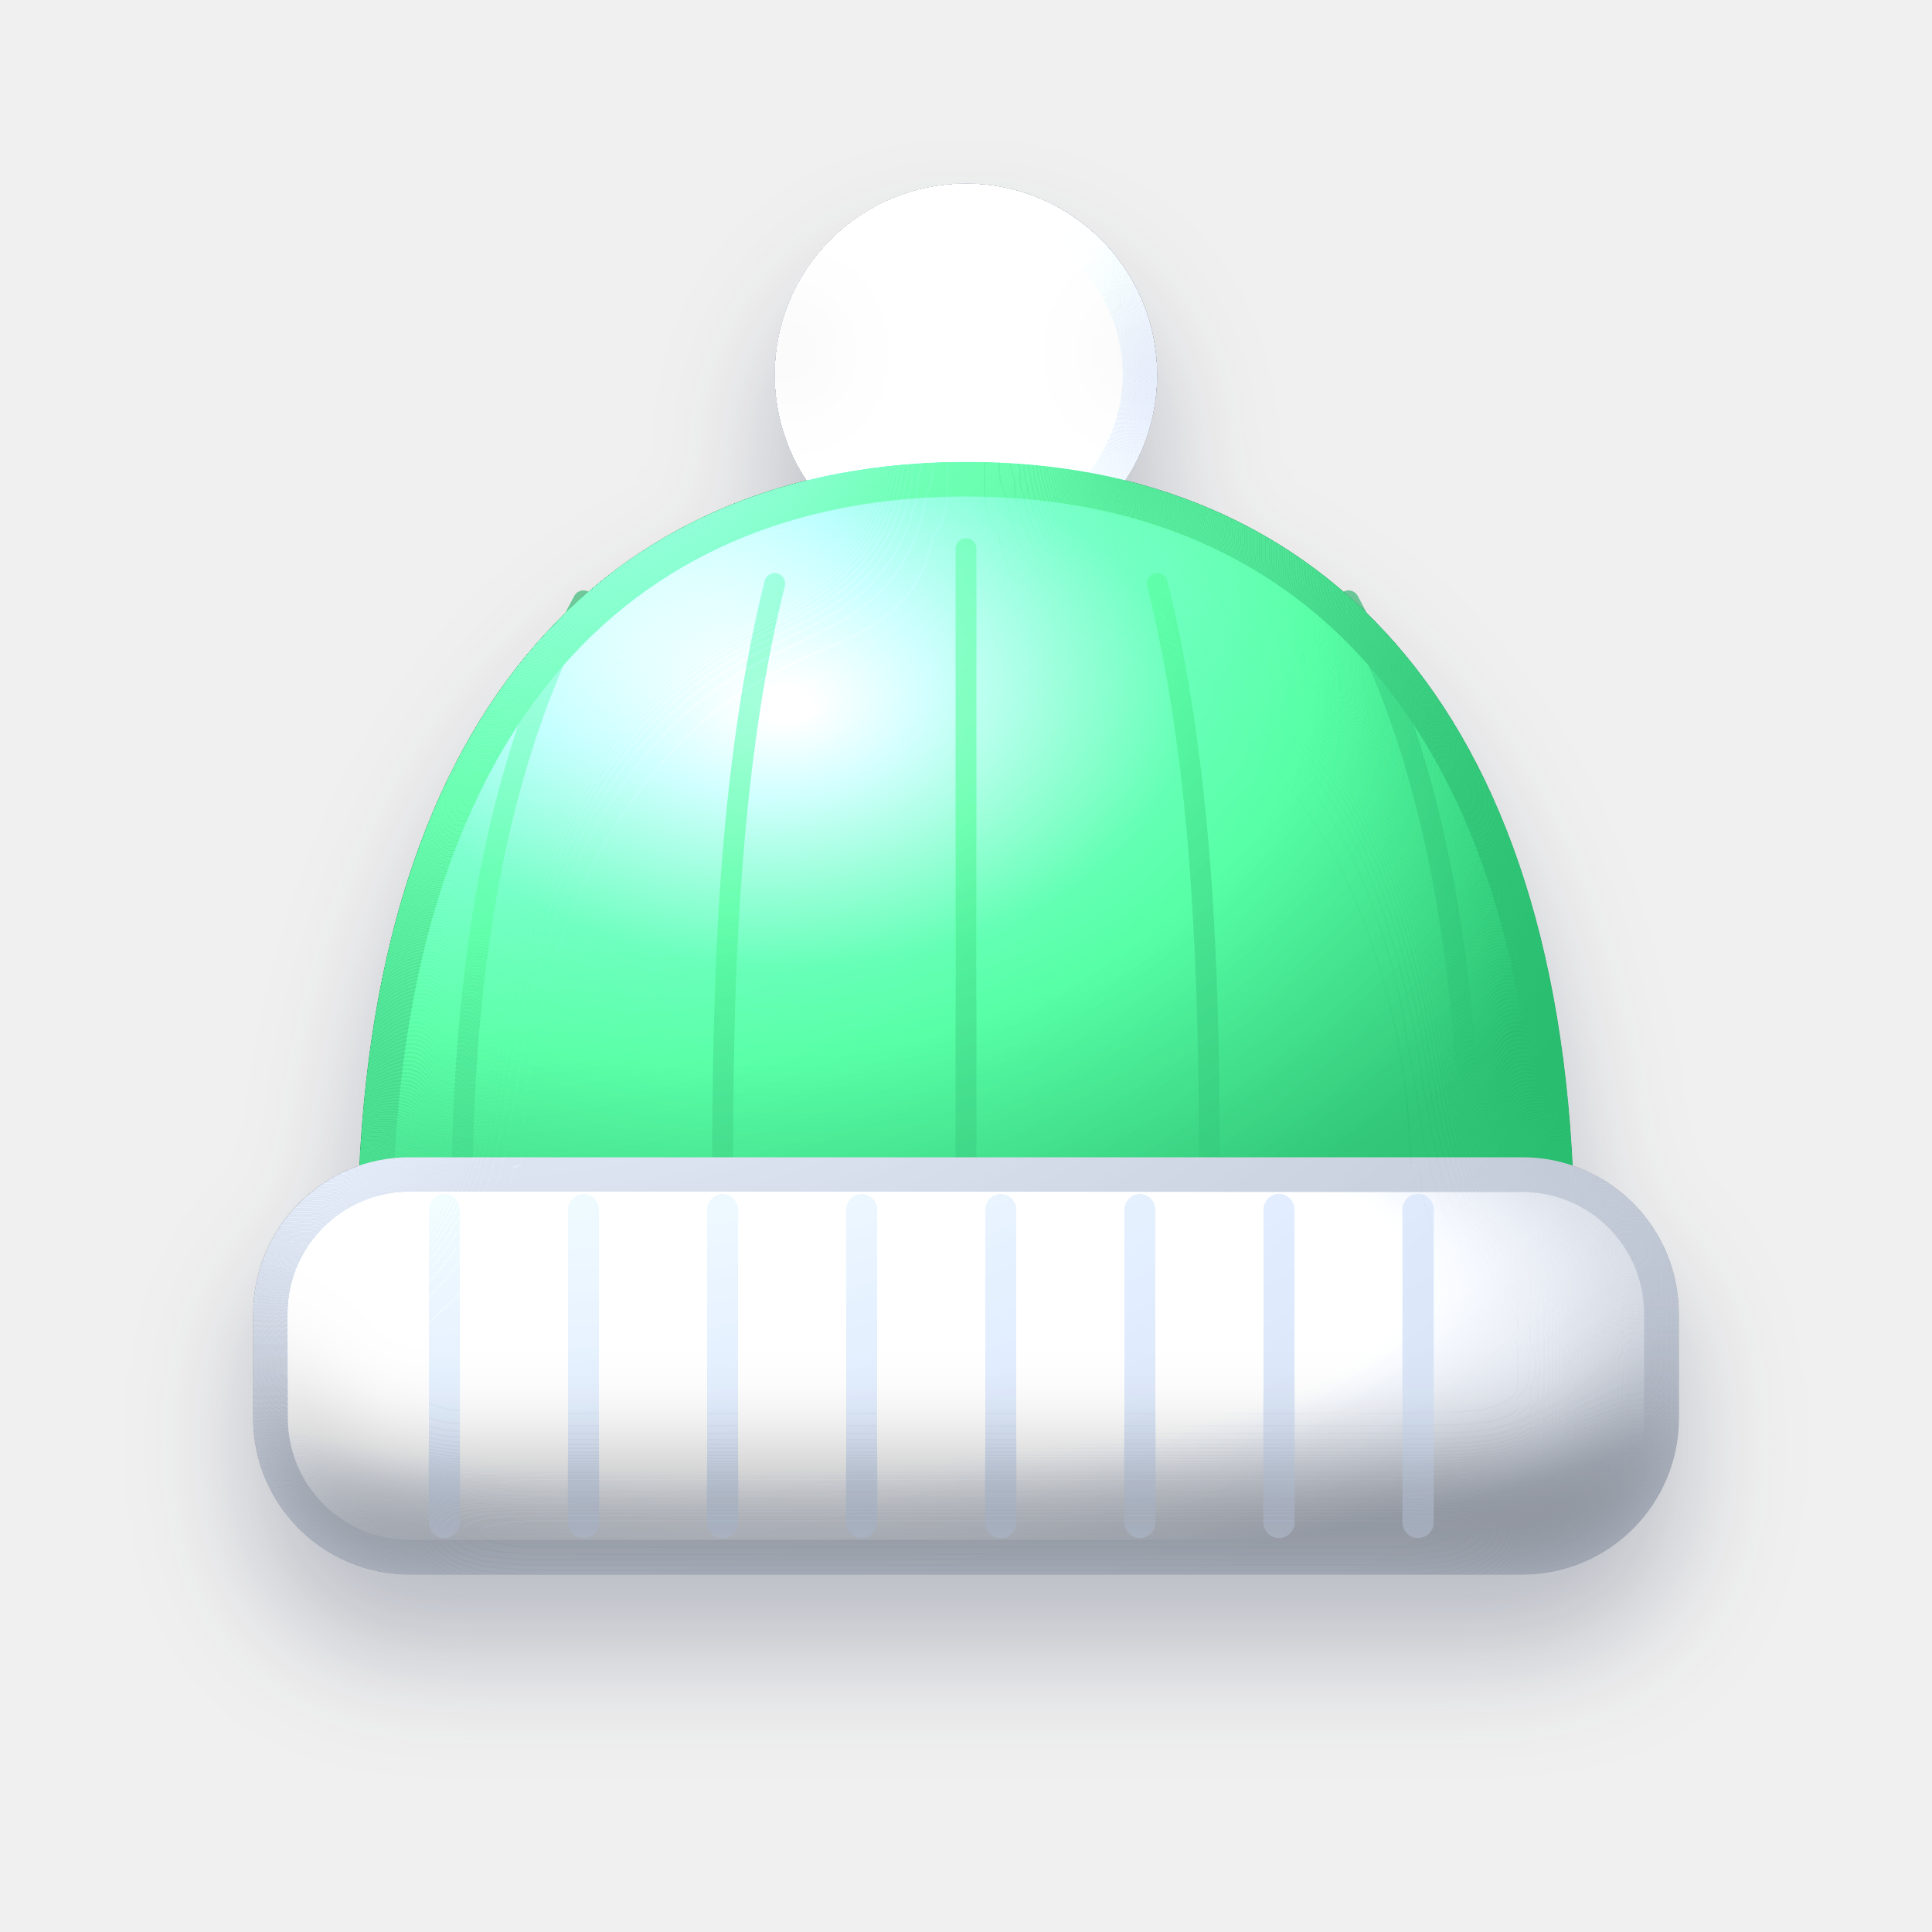
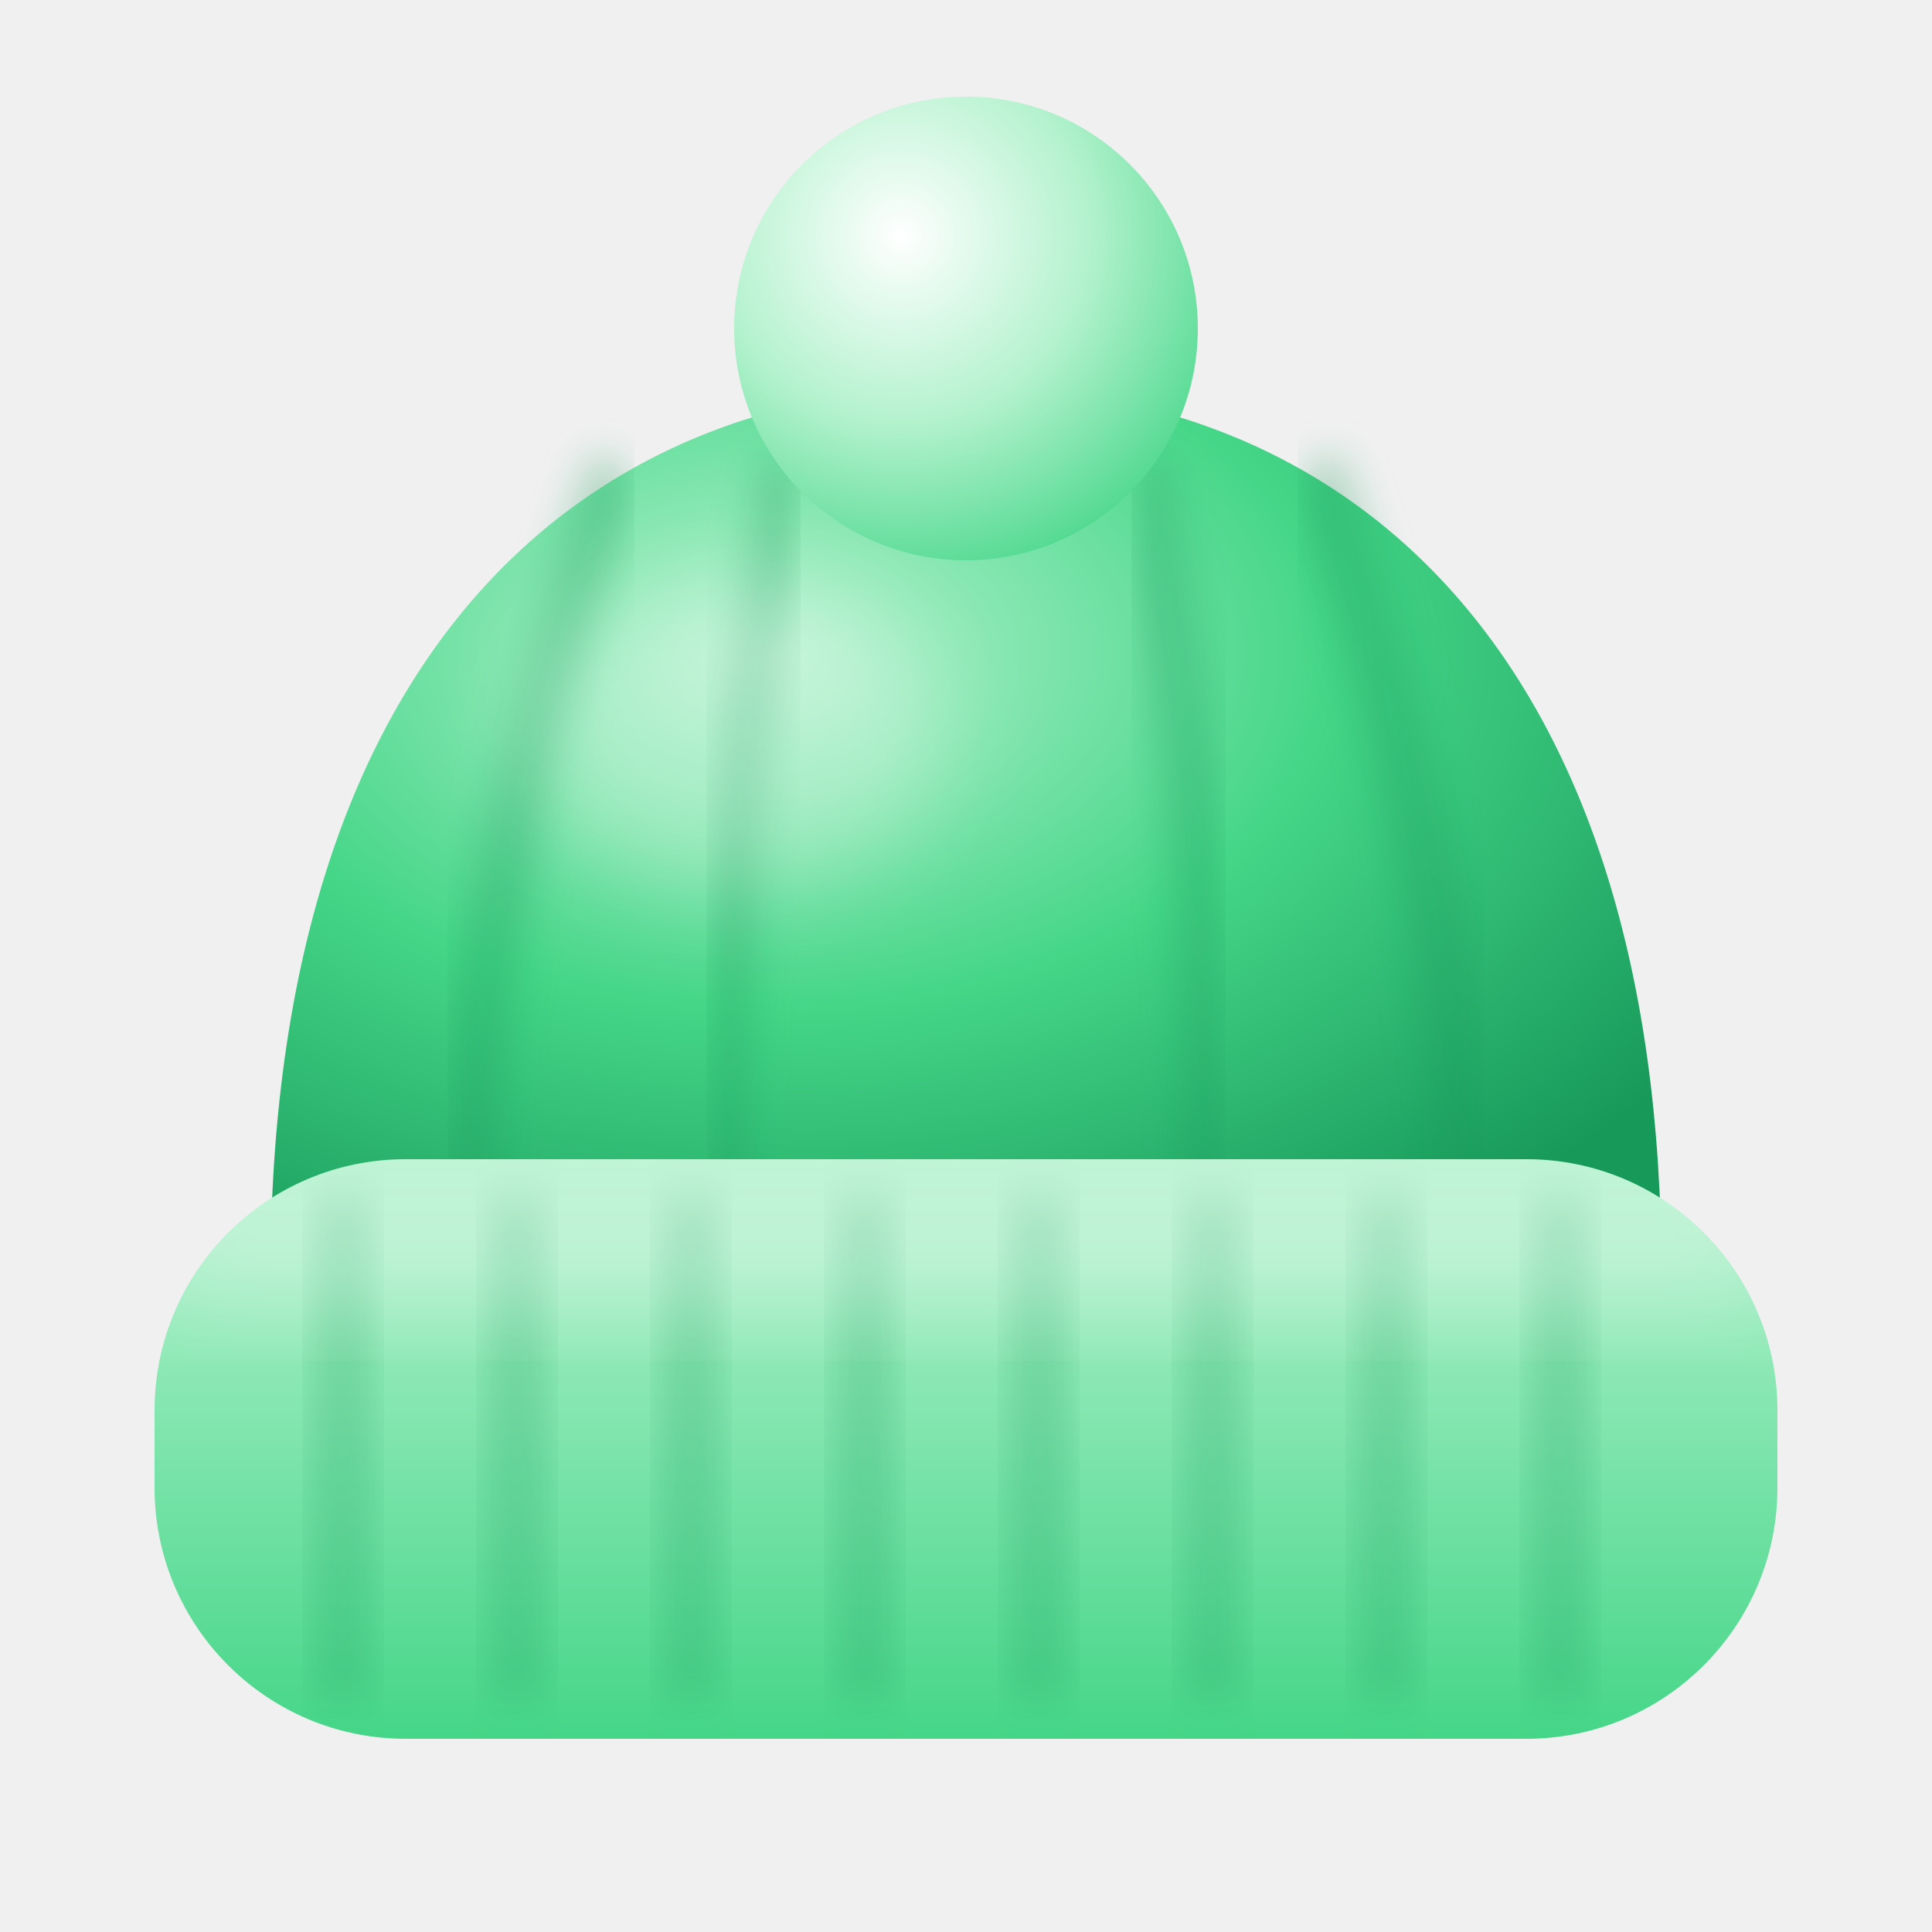
<svg xmlns="http://www.w3.org/2000/svg" viewBox="0 0 100 100">
  <defs>
-     <radialGradient id="g" cx="35%" cy="30%" r="75%">
-       <stop offset="0" stop-color="#B8F7D2" />
-       <stop offset=".45" stop-color="#2EDB7F" />
-       <stop offset="1" stop-color="#13A85A" />
+     <filter id="s" x="-10%" y="-10%" width="120%" height="120%">
+       <feGaussianBlur stdDeviation="1" />
+     </filter>
+     <filter id="w" x="-30%" y="-30%" width="160%" height="160%">
+       <feGaussianBlur stdDeviation="2.4" />
+     </filter>
+     <radialGradient id="d" cx=".36" cy=".3" r=".8">
+       <stop offset="0" stop-color="#B4F2CE" />
+       <stop offset=".5" stop-color="#45D688" />
+       <stop offset="1" stop-color="#17995A" />
    </radialGradient>
-     <radialGradient id="f-leaf" cx="35%" cy="30%" r="75%">
-       <stop offset="0" stop-color="#B6F5C6" />
-       <stop offset=".45" stop-color="#3DDC6A" />
-       <stop offset="1" stop-color="#1FA84A" />
+     <linearGradient id="c" x1="0" y1="0" x2="0" y2="1">
+       <stop offset="0" stop-color="#B4F2CE" />
+       <stop offset="1" stop-color="#45D688" />
+     </linearGradient>
+     <radialGradient id="p" cx=".36" cy=".3" r=".8">
+       <stop offset="0" stop-color="#FFFFFF" />
+       <stop offset=".5" stop-color="#B4F2CE" />
+       <stop offset="1" stop-color="#45D688" />
    </radialGradient>
-     <radialGradient id="f-wood" cx="35%" cy="30%" r="75%">
-       <stop offset="0" stop-color="#D9A066" />
-       <stop offset=".45" stop-color="#A0662F" />
-       <stop offset="1" stop-color="#6E4019" />
-     </radialGradient>
-     <radialGradient id="f-glass" cx="35%" cy="30%" r="75%">
-       <stop offset="0" stop-color="#E2F4FF" />
-       <stop offset=".45" stop-color="#8FD0FF" />
-       <stop offset="1" stop-color="#3D8FD1" />
-     </radialGradient>
-     <radialGradient id="f-tire" cx="35%" cy="30%" r="75%">
-       <stop offset="0" stop-color="#7B808C" />
-       <stop offset=".45" stop-color="#3A3D44" />
-       <stop offset="1" stop-color="#1A1C20" />
-     </radialGradient>
-     <radialGradient id="f-steel" cx="35%" cy="30%" r="75%">
-       <stop offset="0" stop-color="#FFFFFF" />
-       <stop offset=".45" stop-color="#C9CED8" />
-       <stop offset="1" stop-color="#8A92A3" />
-     </radialGradient>
-     <radialGradient id="f-gold" cx="35%" cy="30%" r="75%">
-       <stop offset="0" stop-color="#FFF3A8" />
-       <stop offset=".45" stop-color="#FFD233" />
-       <stop offset="1" stop-color="#F2A500" />
-     </radialGradient>
-     <radialGradient id="f-flame" cx="35%" cy="30%" r="75%">
-       <stop offset="0" stop-color="#FFE27A" />
-       <stop offset=".45" stop-color="#FF9A2E" />
-       <stop offset="1" stop-color="#E5531A" />
-     </radialGradient>
-     <radialGradient id="f-snow" cx="35%" cy="30%" r="75%">
-       <stop offset="0" stop-color="#FFFFFF" />
-       <stop offset=".45" stop-color="#FFFFFF" />
-       <stop offset="1" stop-color="#AEB5C2" />
-     </radialGradient>
-     <radialGradient id="f-pink" cx="35%" cy="30%" r="75%">
-       <stop offset="0" stop-color="#FFC7DA" />
-       <stop offset=".45" stop-color="#FF8FB6" />
-       <stop offset="1" stop-color="#D2577F" />
-     </radialGradient>
-     <radialGradient id="f-red" cx="35%" cy="30%" r="75%">
-       <stop offset="0" stop-color="#FFC2CF" />
-       <stop offset=".45" stop-color="#FF4D6D" />
-       <stop offset="1" stop-color="#E0244C" />
-     </radialGradient>
-     <radialGradient id="f-blue" cx="35%" cy="30%" r="75%">
-       <stop offset="0" stop-color="#BFE1FF" />
-       <stop offset=".45" stop-color="#3D9BFF" />
-       <stop offset="1" stop-color="#1F6FE6" />
-     </radialGradient>
-     <radialGradient id="f-sky" cx="35%" cy="30%" r="75%">
-       <stop offset="0" stop-color="#FFFFFF" />
-       <stop offset=".45" stop-color="#CFE9FF" />
-       <stop offset="1" stop-color="#8DB8E0" />
-     </radialGradient>
-     <filter id="pf" x="-15%" y="-15%" width="130%" height="135%" color-interpolation-filters="sRGB">
-       <feGaussianBlur in="SourceAlpha" stdDeviation="3.5" result="b" />
-       <feSpecularLighting in="b" surfaceScale="6" specularConstant="1" specularExponent="18" lighting-color="#FFFFFF" result="s">
-         <fePointLight x="22" y="0" z="70" />
-       </feSpecularLighting>
-       <feComposite in="s" in2="SourceAlpha" operator="in" result="si" />
-       <feOffset in="SourceAlpha" dy="-6" result="up" />
-       <feComposite in="SourceAlpha" in2="up" operator="out" result="rim" />
-       <feGaussianBlur in="rim" stdDeviation="2.5" result="rimb" />
-       <feFlood flood-color="#000" flood-opacity=".28" />
-       <feComposite in2="rimb" operator="in" />
-       <feComposite in2="SourceAlpha" operator="in" result="inner" />
-       <feGaussianBlur in="SourceAlpha" stdDeviation="3" result="d0" />
-       <feOffset in="d0" dy="4" result="d1" />
-       <feFlood flood-color="#1E2A4A" flood-opacity=".25" />
-       <feComposite in2="d1" operator="in" result="ds" />
-       <feComposite in="SourceGraphic" in2="si" operator="arithmetic" k2="1" k3=".6" result="lit" />
-       <feMerge>
-         <feMergeNode in="ds" />
-         <feMergeNode in="lit" />
-         <feMergeNode in="inner" />
-       </feMerge>
-     </filter>
+     <clipPath id="k">
+       <rect x="8" y="60" width="84" height="30" rx="13" />
+     </clipPath>
  </defs>
-   <g filter="url(#pf)">
-     <g transform="translate(50 50) scale(.9) translate(-50 -50)">
-       <circle cx="50" cy="16" r="10" fill="url(#f-snow)" stroke="#AEB5C2" stroke-width="2" />
-       <path d="M16 66 C16 36 30 22 50 22 C70 22 84 36 84 66 Z" fill="url(#g)" stroke="#13A85A" stroke-width="2" stroke-linejoin="round" stroke-linecap="round" />
-       <path d="M28 29 C22 40 21 54 21 64" fill="none" stroke="#13A85A" stroke-width="1.2" stroke-linecap="round" stroke-linejoin="round" opacity="0.6" />
-       <path d="M39 28 C36 40 36 54 36 64" fill="none" stroke="#13A85A" stroke-width="1.2" stroke-linecap="round" stroke-linejoin="round" opacity="0.6" />
-       <path d="M50 26 C50 40 50 54 50 64" fill="none" stroke="#13A85A" stroke-width="1.2" stroke-linecap="round" stroke-linejoin="round" opacity="0.6" />
-       <path d="M61 28 C64 40 64 54 64 64" fill="none" stroke="#13A85A" stroke-width="1.2" stroke-linecap="round" stroke-linejoin="round" opacity="0.6" />
-       <path d="M72 29 C78 40 79 54 79 64" fill="none" stroke="#13A85A" stroke-width="1.2" stroke-linecap="round" stroke-linejoin="round" opacity="0.6" />
-       <rect x="10" y="62" width="80" height="22" rx="8" fill="url(#f-snow)" stroke="#AEB5C2" stroke-width="2" />
-       <path d="M20 64 V82" fill="none" stroke="#C3CEE0" stroke-width="1.8" stroke-linecap="round" stroke-linejoin="round" opacity="1" />
-       <path d="M28 64 V82" fill="none" stroke="#C3CEE0" stroke-width="1.8" stroke-linecap="round" stroke-linejoin="round" opacity="1" />
-       <path d="M36 64 V82" fill="none" stroke="#C3CEE0" stroke-width="1.8" stroke-linecap="round" stroke-linejoin="round" opacity="1" />
-       <path d="M44 64 V82" fill="none" stroke="#C3CEE0" stroke-width="1.8" stroke-linecap="round" stroke-linejoin="round" opacity="1" />
-       <path d="M52 64 V82" fill="none" stroke="#C3CEE0" stroke-width="1.8" stroke-linecap="round" stroke-linejoin="round" opacity="1" />
-       <path d="M60 64 V82" fill="none" stroke="#C3CEE0" stroke-width="1.8" stroke-linecap="round" stroke-linejoin="round" opacity="1" />
-       <path d="M68 64 V82" fill="none" stroke="#C3CEE0" stroke-width="1.8" stroke-linecap="round" stroke-linejoin="round" opacity="1" />
-       <path d="M76 64 V82" fill="none" stroke="#C3CEE0" stroke-width="1.8" stroke-linecap="round" stroke-linejoin="round" opacity="1" />
-     </g>
+   <path d="M14 66 C14 34 30 20 50 20 C70 20 86 34 86 66 Z" fill="url(#d)" />
+   <path d="M32 24 C27 38 24 52 24 66" fill="none" stroke="#17995A" stroke-width="3" opacity=".3" filter="url(#s)" />
+   <path d="M41 24 C38 38 37 52 37 66" fill="none" stroke="#17995A" stroke-width="3" opacity=".3" filter="url(#s)" />
+   <path d="M50 24 C50 38 50 52 50 66" fill="none" stroke="#17995A" stroke-width="3" opacity=".3" filter="url(#s)" />
+   <path d="M59 24 C62 38 63 52 63 66" fill="none" stroke="#17995A" stroke-width="3" opacity=".3" filter="url(#s)" />
+   <path d="M68 24 C73 38 76 52 76 66" fill="none" stroke="#17995A" stroke-width="3" opacity=".3" filter="url(#s)" />
+   <ellipse cx="38" cy="38" rx="11" ry="8" fill="#FFFFFF" opacity=".28" filter="url(#w)" />
+   <circle cx="50" cy="17" r="12" fill="url(#p)" />
+   <rect x="8" y="60" width="84" height="30" rx="13" fill="url(#c)" />
+   <g clip-path="url(#k)">
+     <rect x="16" y="62" width="3.5" height="26" fill="#17995A" opacity=".22" filter="url(#s)" />
+     <rect x="25" y="62" width="3.5" height="26" fill="#17995A" opacity=".22" filter="url(#s)" />
+     <rect x="34" y="62" width="3.5" height="26" fill="#17995A" opacity=".22" filter="url(#s)" />
+     <rect x="43" y="62" width="3.5" height="26" fill="#17995A" opacity=".22" filter="url(#s)" />
+     <rect x="52" y="62" width="3.5" height="26" fill="#17995A" opacity=".22" filter="url(#s)" />
+     <rect x="61" y="62" width="3.5" height="26" fill="#17995A" opacity=".22" filter="url(#s)" />
+     <rect x="70" y="62" width="3.5" height="26" fill="#17995A" opacity=".22" filter="url(#s)" />
+     <rect x="79" y="62" width="3.5" height="26" fill="#17995A" opacity=".22" filter="url(#s)" />
+     <rect x="8" y="60" width="84" height="8" fill="#FFFFFF" opacity=".3" filter="url(#w)" />
  </g>
</svg>
